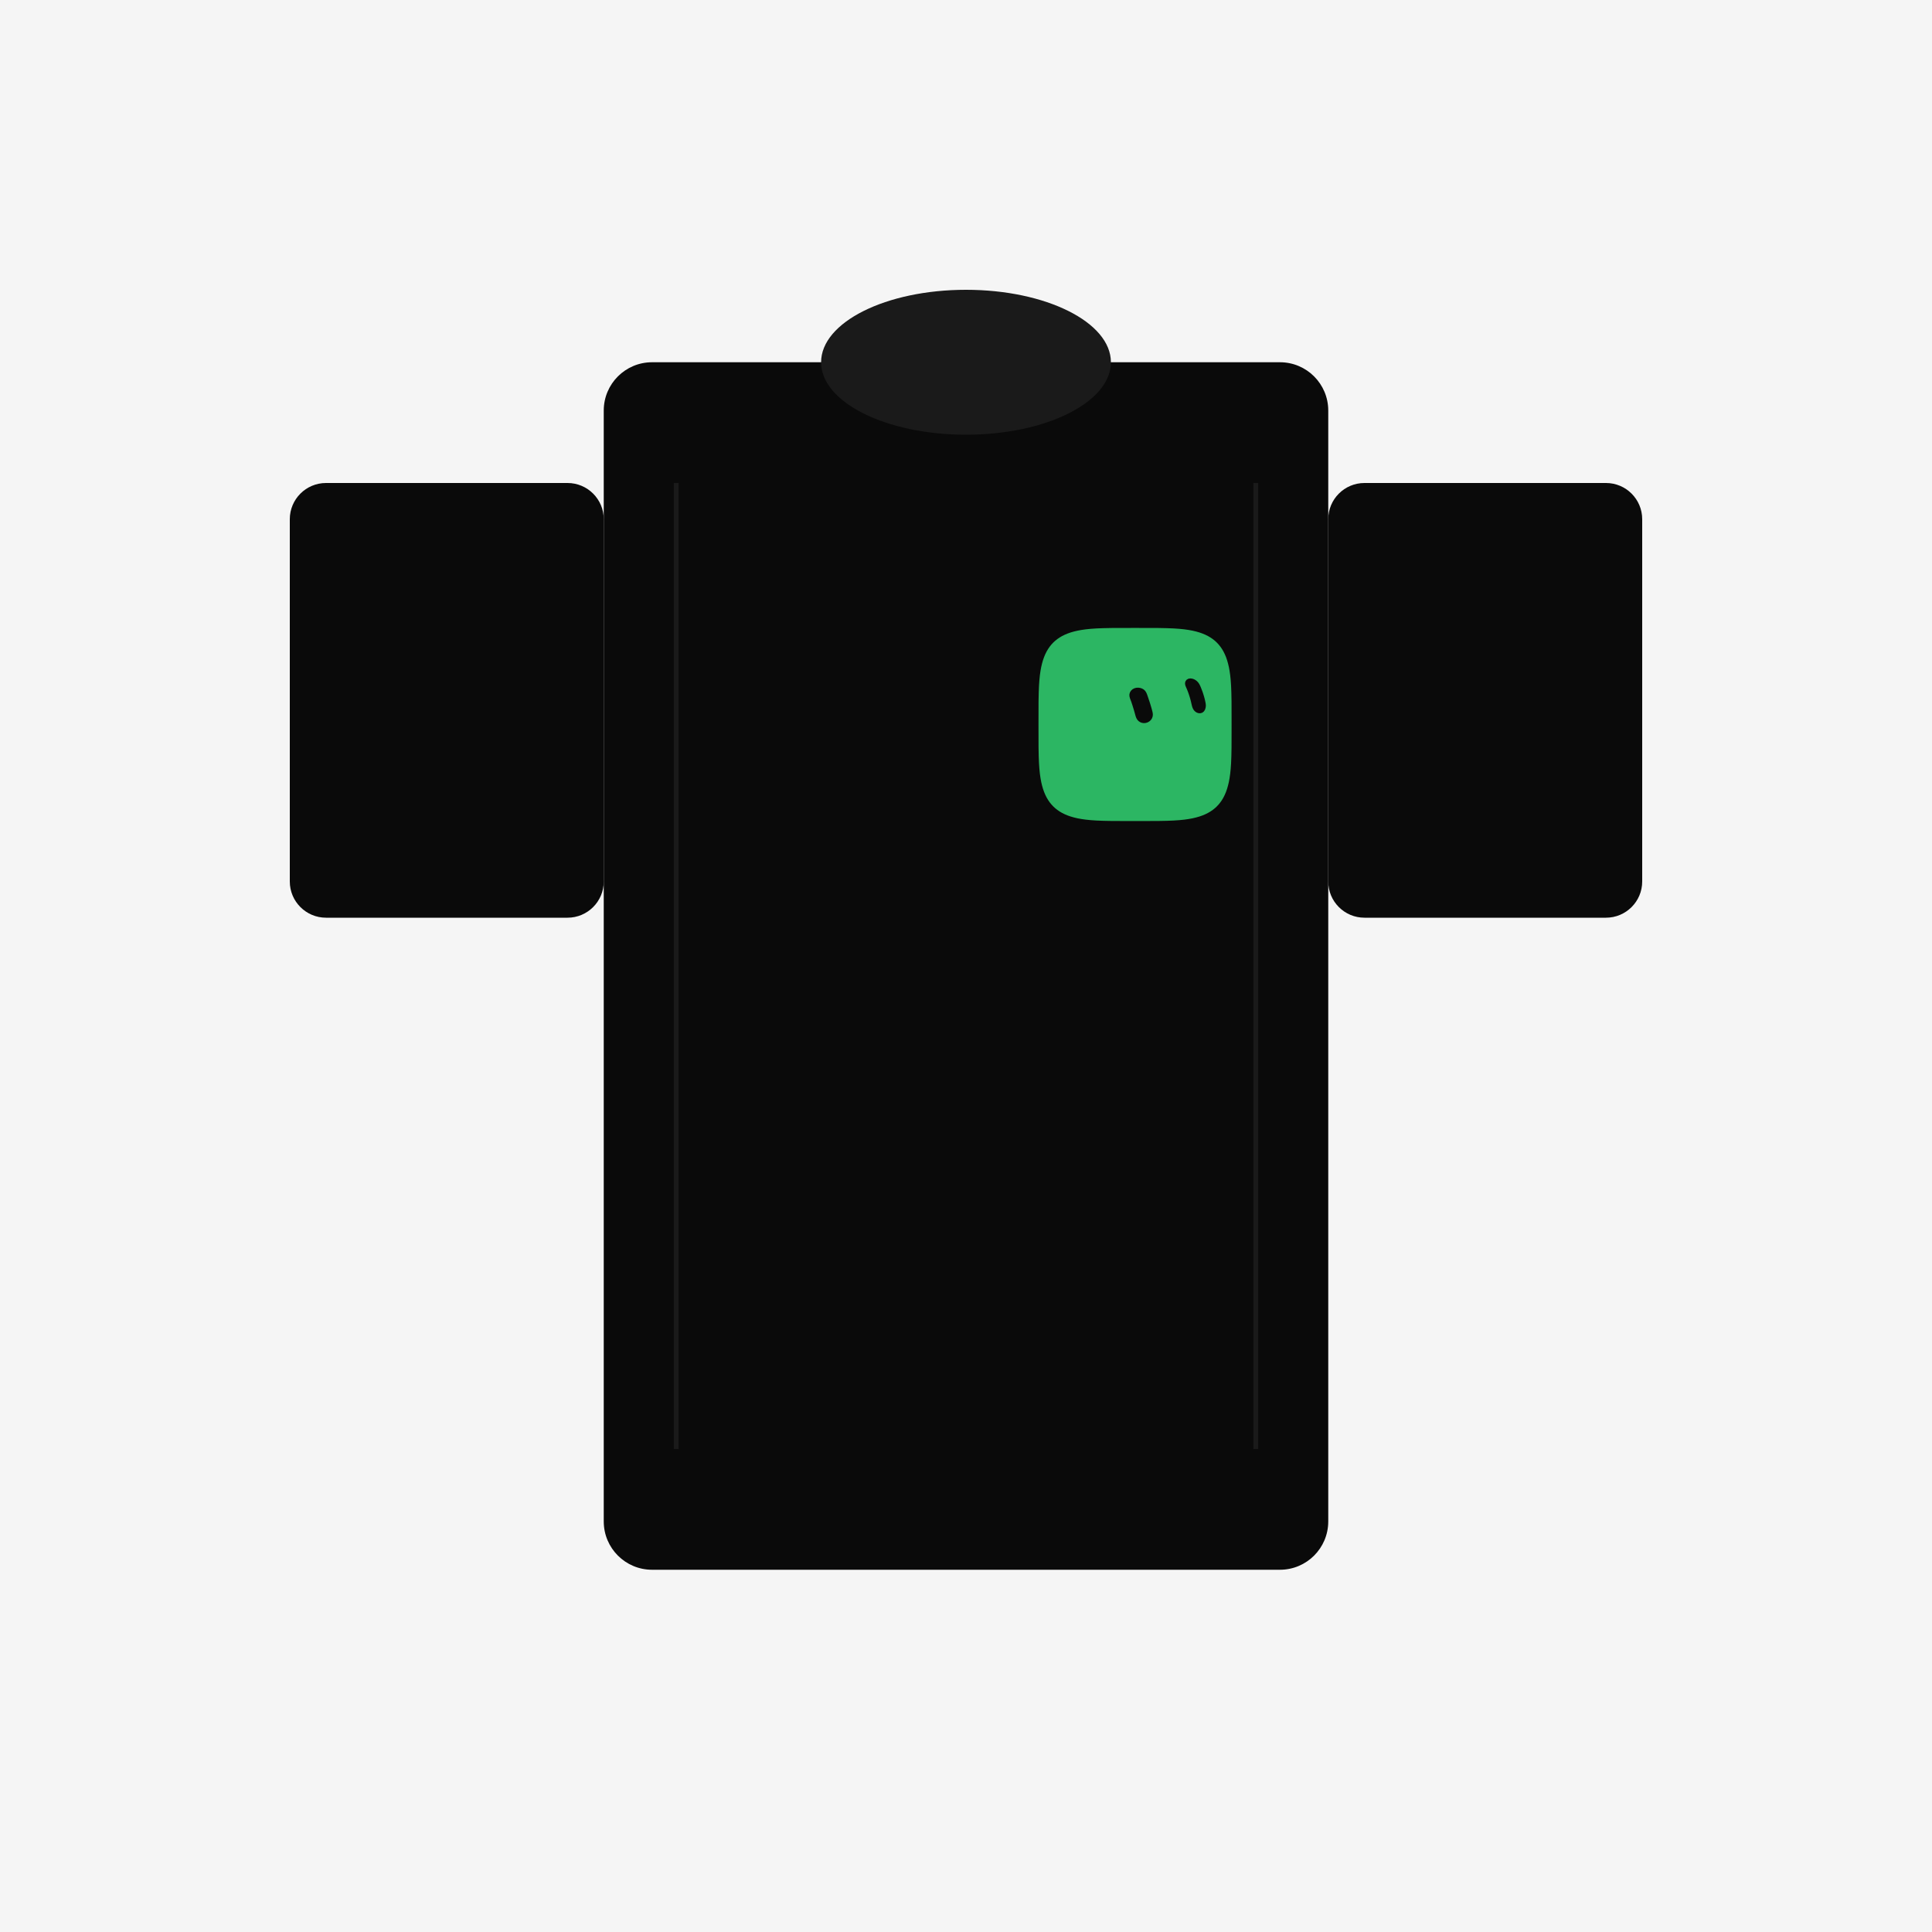
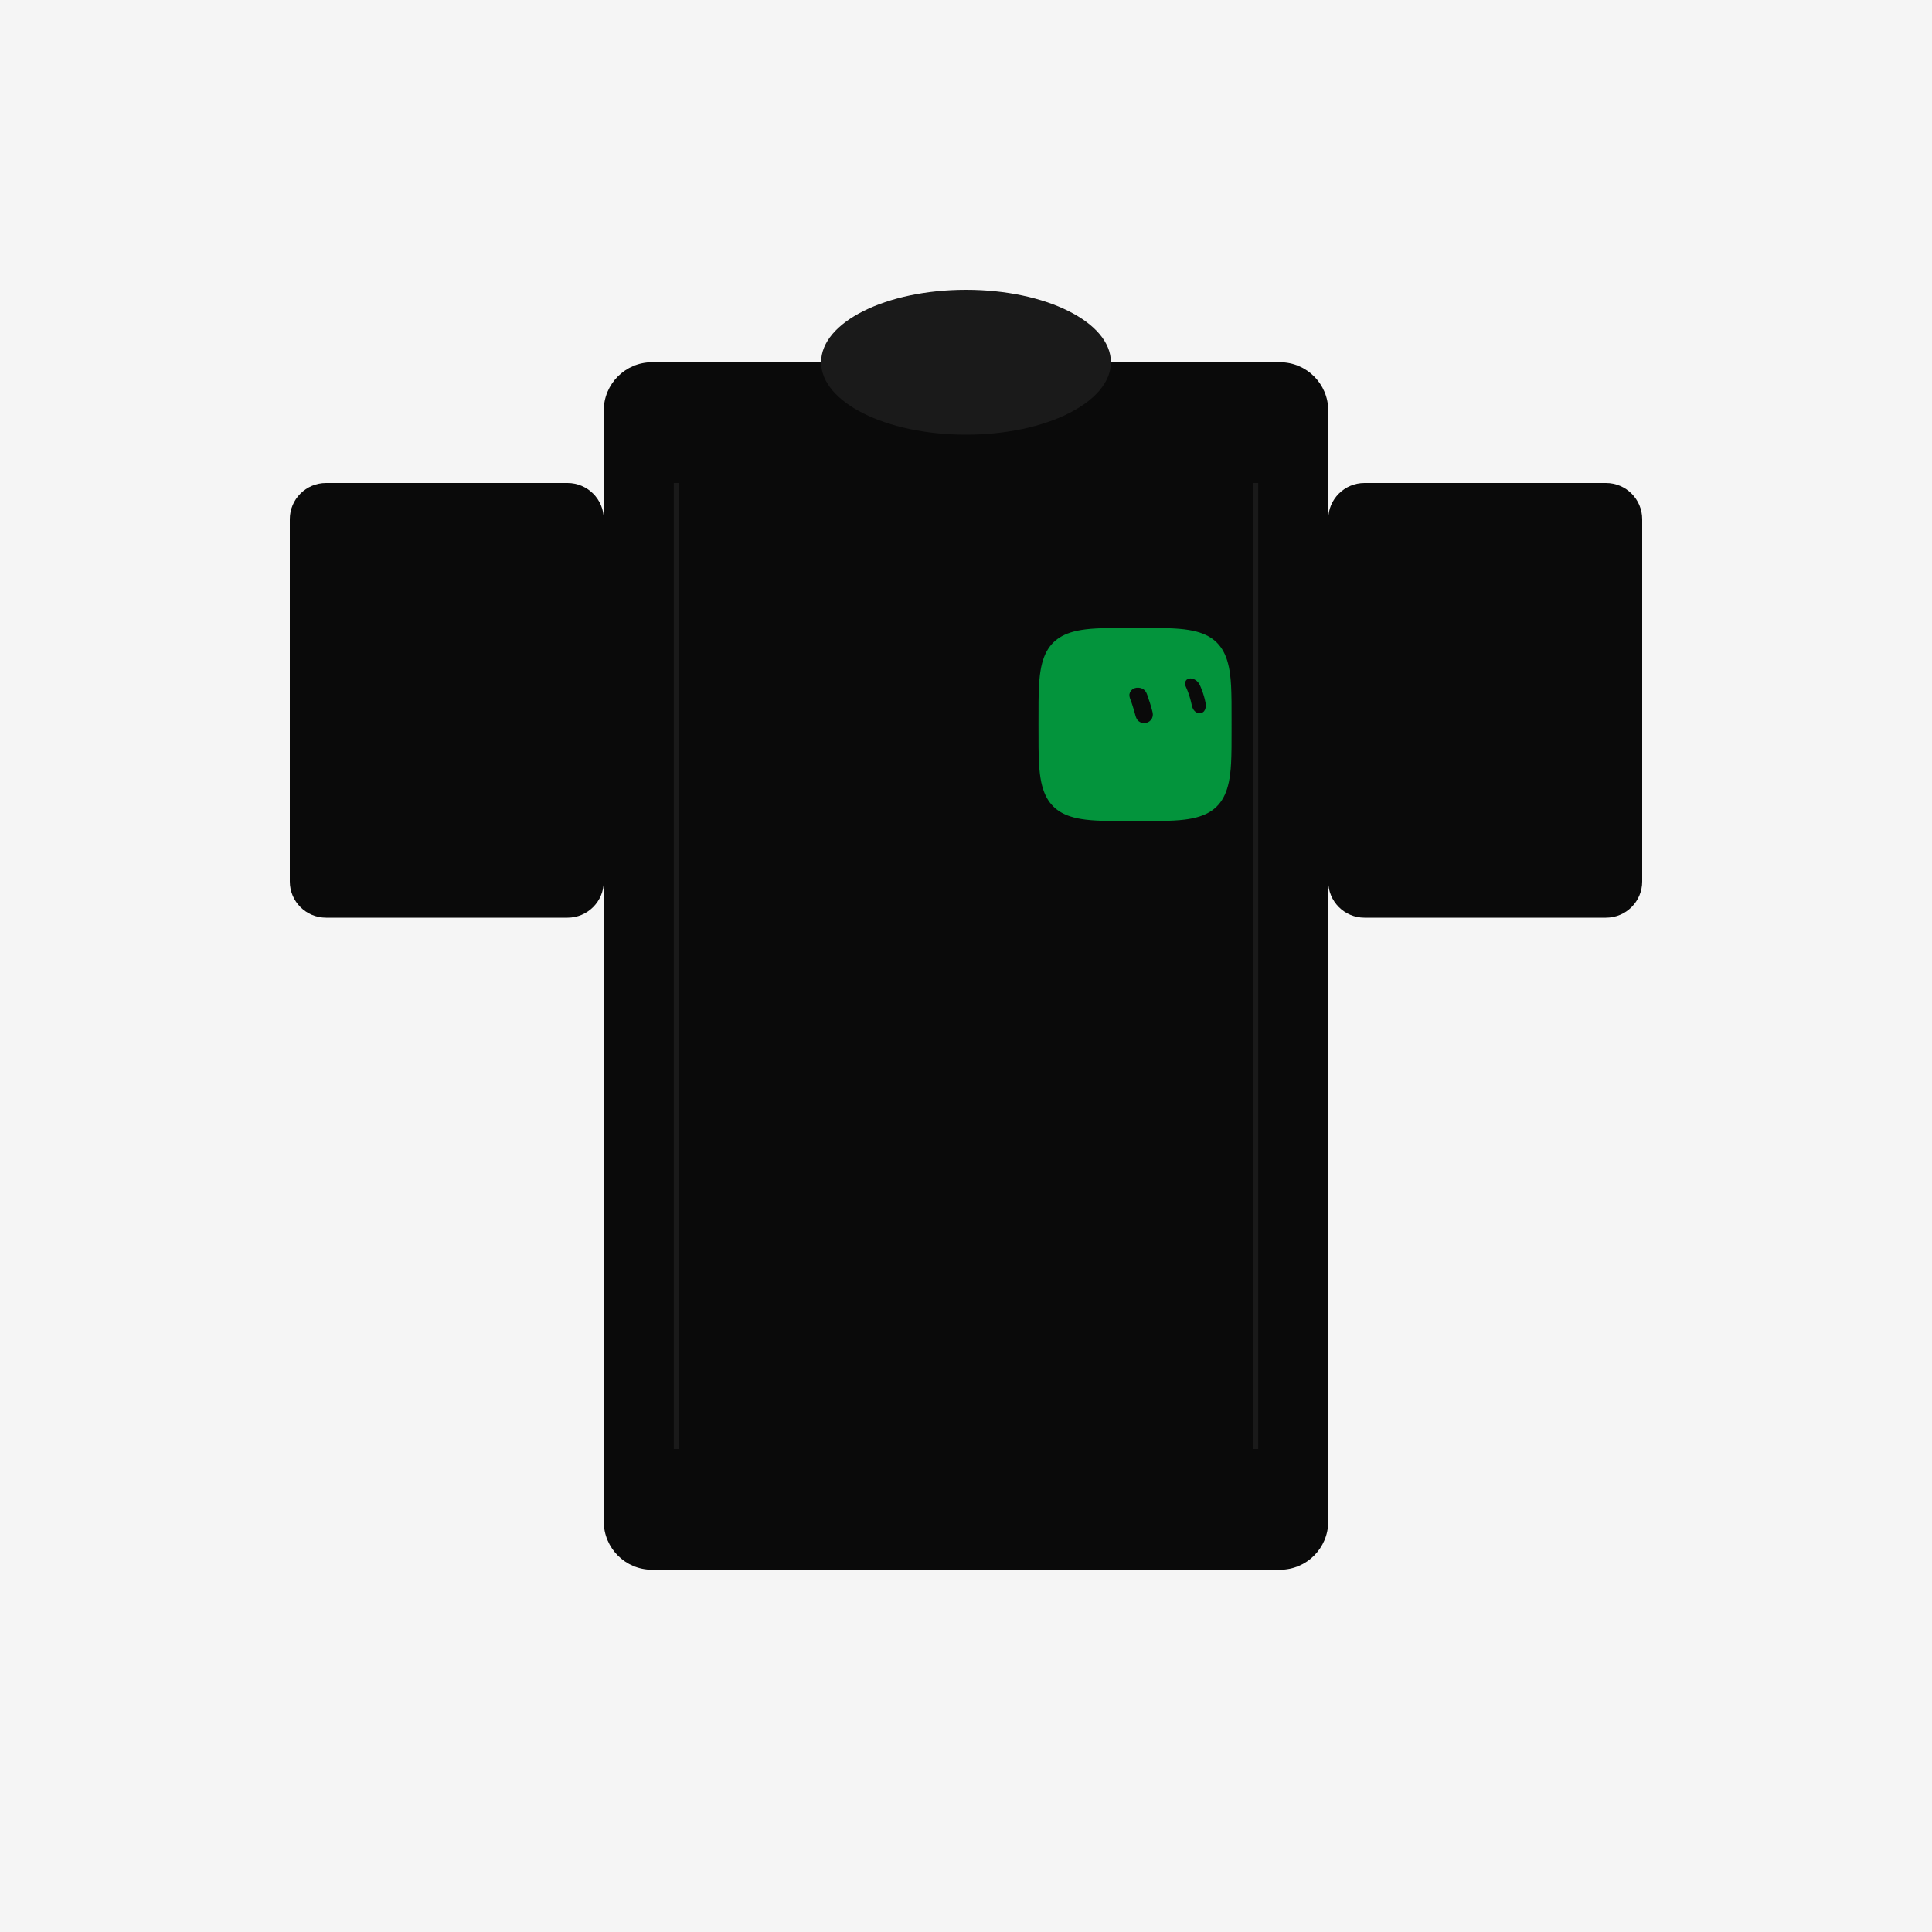
<svg xmlns="http://www.w3.org/2000/svg" width="800" height="800" viewBox="0 0 800 800">
  <defs>
    <style>
      .flatlay-background { fill: #F5F5F5; }
      .tee { fill: #0A0A0A; }
    </style>
  </defs>
  <rect width="800" height="800" class="flatlay-background" />
  <g class="tee">
    <rect x="250" y="150" width="300" height="500" rx="20" fill="#0A0A0A" />
    <ellipse cx="400" cy="150" rx="60" ry="30" fill="#1A1A1A" />
    <rect x="120" y="200" width="130" height="180" rx="15" fill="#0A0A0A" />
    <rect x="550" y="200" width="130" height="180" rx="15" fill="#0A0A0A" />
    <line x1="280" y1="200" x2="280" y2="600" stroke="#1A1A1A" stroke-width="2" />
    <line x1="520" y1="200" x2="520" y2="600" stroke="#1A1A1A" stroke-width="2" />
  </g>
  <g transform="translate(430, 260) scale(0.35)">
    <g class="grok-bot-mark" data-official-id="squircle" data-picker-shape="rounded-square">
-       <path class="grok-bot-mark__compound" fill="#2CB663" fill-rule="evenodd" d="M228.49 114.27C228.49 123.33 228.47 135.16 228.43 141.46C228.38 147.76 228.32 148.96 228.22 152.06C228.14 155.17 228.03 157.62 227.9 160.07C227.76 162.51 227.62 164.66 227.44 166.73C227.26 168.8 227.07 170.68 226.85 172.5C226.63 174.33 226.39 176.01 226.12 177.65C225.85 179.28 225.57 180.82 225.27 182.31C224.96 183.8 224.62 185.2 224.26 186.56C223.91 187.93 223.54 189.23 223.13 190.49C222.73 191.74 222.31 192.94 221.86 194.11C221.41 195.27 220.93 196.39 220.44 197.48C219.95 198.56 219.43 199.59 218.88 200.61C218.34 201.61 217.76 202.58 217.18 203.52C216.58 204.46 215.96 205.36 215.31 206.23C214.67 207.11 213.99 207.95 213.29 208.76C212.6 209.57 211.87 210.35 211.11 211.11C210.35 211.87 209.57 212.6 208.76 213.29C207.95 213.99 207.11 214.67 206.23 215.31C205.36 215.96 204.46 216.58 203.52 217.18C202.58 217.76 201.61 218.34 200.61 218.88C199.59 219.43 198.56 219.95 197.48 220.44C196.39 220.93 195.27 221.41 194.11 221.86C192.94 222.31 191.74 222.73 190.49 223.13C189.23 223.54 187.93 223.91 186.56 224.26C185.2 224.62 183.8 224.96 182.31 225.27C180.82 225.57 179.28 225.85 177.65 226.12C176.01 226.39 174.33 226.63 172.5 226.85C170.68 227.07 168.8 227.26 166.73 227.44C164.66 227.62 162.51 227.76 160.07 227.9C157.62 228.03 155.17 228.14 152.06 228.22C148.96 228.32 147.76 228.38 141.46 228.43C135.16 228.47 123.33 228.49 114.27 228.49C105.21 228.49 93.39 228.47 87.08 228.43C80.78 228.38 79.58 228.32 76.48 228.22C73.38 228.14 70.92 228.03 68.48 227.9C66.03 227.76 63.9 227.62 61.81 227.44C59.74 227.26 57.87 227.07 56.04 226.85C54.21 226.63 52.53 226.39 50.89 226.12C49.26 225.85 47.72 225.57 46.24 225.27C44.75 224.96 43.34 224.62 41.98 224.26C40.61 223.91 39.31 223.54 38.06 223.13C36.8 222.73 35.6 222.31 34.43 221.86C33.27 221.41 32.15 220.93 31.07 220.44C29.98 219.95 28.95 219.43 27.93 218.88C26.93 218.34 25.96 217.76 25.02 217.18C24.08 216.58 23.18 215.96 22.31 215.31C21.43 214.67 20.59 213.99 19.78 213.29C18.97 212.6 18.19 211.87 17.43 211.11C16.67 210.35 15.95 209.57 15.25 208.76C14.55 207.95 13.87 207.11 13.23 206.23C12.58 205.36 11.96 204.46 11.37 203.52C10.78 202.58 10.2 201.61 9.66 200.61C9.11 199.59 8.6 198.56 8.1 197.48C7.61 196.39 7.13 195.27 6.69 194.11C6.24 192.94 5.81 191.74 5.41 190.49C5.01 189.23 4.63 187.93 4.28 186.56C3.93 185.2 3.59 183.8 3.28 182.31C2.98 180.82 2.69 179.28 2.42 177.65C2.15 176.01 1.92 174.33 1.69 172.5C1.47 170.68 1.28 168.8 1.1 166.73C0.93 164.66 0.78 162.51 0.64 160.07C0.51 157.62 0.4 155.17 0.32 152.06C0.22 148.96 0.16 147.76 0.11 141.46C0.07 135.16 0.05 123.33 0.05 114.27C0.05 105.21 0.07 93.39 0.11 87.08C0.16 80.78 0.22 79.58 0.32 76.48C0.4 73.38 0.51 70.92 0.64 68.48C0.78 66.03 0.93 63.9 1.1 61.81C1.28 59.74 1.47 57.87 1.69 56.04C1.92 54.21 2.15 52.53 2.42 50.89C2.69 49.26 2.98 47.72 3.28 46.24C3.59 44.75 3.93 43.34 4.28 41.98C4.63 40.61 5.01 39.31 5.41 38.06C5.81 36.8 6.24 35.6 6.69 34.43C7.13 33.27 7.61 32.15 8.1 31.07C8.6 29.98 9.11 28.95 9.66 27.93C10.2 26.93 10.78 25.96 11.37 25.02C11.96 24.08 12.58 23.18 13.23 22.31C13.87 21.43 14.55 20.59 15.25 19.78C15.95 18.97 16.67 18.19 17.43 17.43C18.19 16.67 18.97 15.95 19.78 15.25C20.59 14.55 21.43 13.87 22.31 13.23C23.18 12.58 24.08 11.96 25.02 11.37C25.96 10.78 26.93 10.2 27.93 9.66C28.95 9.11 29.98 8.6 31.07 8.1C32.15 7.61 33.27 7.13 34.43 6.69C35.6 6.24 36.8 5.81 38.06 5.41C39.31 5.01 40.61 4.63 41.98 4.28C43.34 3.93 44.75 3.59 46.24 3.28C47.72 2.98 49.26 2.69 50.89 2.42C52.53 2.15 54.21 1.92 56.04 1.69C57.87 1.47 59.74 1.28 61.81 1.1C63.9 0.93 66.03 0.78 68.48 0.64C70.92 0.51 73.38 0.4 76.48 0.32C79.58 0.22 80.78 0.16 87.08 0.11C93.39 0.07 105.21 0.05 114.27 0.05C123.33 0.05 135.16 0.07 141.46 0.11C147.76 0.16 148.96 0.22 152.06 0.32C155.17 0.4 157.62 0.51 160.07 0.64C162.51 0.78 164.66 0.93 166.73 1.1C168.8 1.28 170.68 1.47 172.5 1.69C174.33 1.92 176.01 2.15 177.65 2.42C179.28 2.69 180.82 2.98 182.31 3.28C183.8 3.59 185.2 3.93 186.56 4.28C187.93 4.63 189.23 5.01 190.49 5.41C191.74 5.81 192.94 6.24 194.11 6.69C195.27 7.13 196.39 7.61 197.48 8.1C198.56 8.6 199.59 9.11 200.61 9.66C201.61 10.2 202.58 10.78 203.52 11.37C204.46 11.96 205.36 12.58 206.23 13.23C207.11 13.87 207.95 14.55 208.76 15.25C209.57 15.95 210.35 16.67 211.11 17.43C211.87 18.19 212.6 18.97 213.29 19.78C213.99 20.59 214.67 21.43 215.31 22.31C215.96 23.18 216.58 24.08 217.18 25.02C217.76 25.96 218.34 26.93 218.88 27.93C219.43 28.95 219.95 29.98 220.44 31.07C220.93 32.15 221.41 33.27 221.86 34.43C222.31 35.6 222.73 36.8 223.13 38.06C223.54 39.31 223.91 40.61 224.26 41.98C224.62 43.34 224.96 44.75 225.27 46.24C225.57 47.72 225.85 49.26 226.12 50.89C226.39 52.53 226.63 54.21 226.85 56.04C227.07 57.87 227.26 59.74 227.44 61.81C227.62 63.9 227.76 66.03 227.9 68.48C228.03 70.92 228.14 73.38 228.22 76.48C228.32 79.58 228.38 80.78 228.43 87.08C228.47 93.39 228.49 105.21 228.49 114.27Z M118.17 70.73L120.45 71.04L122.59 71.76L124.55 72.87L126.18 74.38L127.42 76.24L128.34 78.29L129.10 80.42L129.83 82.57L130.55 84.72L131.27 86.86L131.97 89.02L132.64 91.19L133.29 93.36L133.91 95.55L134.50 97.74L135.05 99.95L135.36 102.23L135.16 104.55L134.41 106.80L133.11 108.84L131.36 110.51L129.28 111.73L127.01 112.45L124.68 112.65L122.41 112.33L120.31 111.51L118.45 110.26L116.93 108.62L115.81 106.69L115.01 104.57L114.39 102.39L113.80 100.19L113.17 98.01L112.52 95.84L111.85 93.66L111.17 91.51L110.47 89.35L109.75 87.20L108.94 85.09L108.17 82.96L107.64 80.75L107.63 78.44L108.31 76.16L109.61 74.14L111.41 72.51L113.54 71.41L115.84 70.83Z M179.77 59.76L182.04 60.05L184.10 60.75L185.92 61.77L187.55 63.03L188.95 64.50L190.10 66.16L191.07 67.95L191.90 69.82L192.67 71.74L193.41 73.66L194.13 75.60L194.80 77.56L195.42 79.55L196.02 81.54L196.56 83.57L197.06 85.61L197.50 87.67L197.90 89.77L198.06 91.94L197.82 94.21L197.15 96.51L195.85 98.72L193.75 100.38L191.30 101.01L189.00 100.81L186.99 100.03L185.30 98.85L183.91 97.38L182.84 95.66L182.05 93.76L181.48 91.76L181.00 89.71L180.53 87.64L180.02 85.60L179.48 83.58L178.89 81.58L178.26 79.60L177.60 77.62L176.90 75.68L176.15 73.76L175.36 71.86L174.53 69.98L173.78 68.06L173.41 65.97L173.71 63.70L175.05 61.53L177.32 60.14Z" />
+       <path class="grok-bot-mark__compound" fill="#03943C" fill-rule="evenodd" d="M228.49 114.27C228.49 123.33 228.47 135.16 228.43 141.46C228.38 147.76 228.32 148.96 228.22 152.06C228.14 155.17 228.03 157.62 227.9 160.07C227.76 162.51 227.62 164.66 227.44 166.73C227.26 168.8 227.07 170.68 226.85 172.5C226.63 174.33 226.39 176.01 226.12 177.65C225.85 179.28 225.57 180.82 225.27 182.31C224.96 183.8 224.62 185.2 224.26 186.56C223.91 187.93 223.54 189.23 223.13 190.49C222.73 191.74 222.31 192.94 221.86 194.11C221.41 195.27 220.93 196.39 220.44 197.48C219.95 198.56 219.43 199.59 218.88 200.61C218.34 201.61 217.76 202.58 217.18 203.52C216.58 204.46 215.96 205.36 215.31 206.23C214.67 207.11 213.99 207.95 213.29 208.76C212.6 209.57 211.87 210.35 211.11 211.11C210.35 211.87 209.57 212.6 208.76 213.29C207.95 213.99 207.11 214.67 206.23 215.31C205.36 215.96 204.46 216.58 203.52 217.18C202.58 217.76 201.61 218.34 200.61 218.88C199.59 219.43 198.56 219.95 197.48 220.44C196.39 220.93 195.27 221.41 194.11 221.86C192.94 222.31 191.74 222.73 190.49 223.13C189.23 223.54 187.93 223.91 186.56 224.26C185.2 224.62 183.8 224.96 182.31 225.27C180.82 225.57 179.28 225.85 177.65 226.12C176.01 226.39 174.33 226.63 172.5 226.85C170.68 227.07 168.8 227.26 166.73 227.44C164.66 227.62 162.51 227.76 160.07 227.9C157.62 228.03 155.17 228.14 152.06 228.22C148.96 228.32 147.76 228.38 141.46 228.43C135.16 228.47 123.33 228.49 114.27 228.49C105.21 228.49 93.39 228.47 87.08 228.43C80.78 228.38 79.58 228.32 76.48 228.22C73.38 228.14 70.92 228.03 68.48 227.9C66.03 227.76 63.9 227.62 61.81 227.44C59.74 227.26 57.87 227.07 56.04 226.85C54.21 226.63 52.53 226.39 50.89 226.12C49.26 225.85 47.72 225.57 46.24 225.27C44.75 224.96 43.34 224.62 41.98 224.26C40.61 223.91 39.31 223.54 38.06 223.13C36.8 222.73 35.6 222.31 34.43 221.86C33.27 221.41 32.15 220.93 31.07 220.44C29.98 219.95 28.95 219.43 27.93 218.88C26.93 218.34 25.96 217.76 25.02 217.18C24.08 216.58 23.18 215.96 22.31 215.31C21.43 214.67 20.59 213.99 19.78 213.29C18.97 212.6 18.19 211.87 17.43 211.11C16.67 210.35 15.95 209.57 15.25 208.76C14.55 207.95 13.87 207.11 13.23 206.23C12.58 205.36 11.96 204.46 11.37 203.52C10.78 202.58 10.2 201.61 9.66 200.61C9.11 199.59 8.6 198.56 8.1 197.48C7.61 196.39 7.13 195.27 6.69 194.11C6.24 192.94 5.81 191.74 5.41 190.49C5.01 189.23 4.63 187.93 4.28 186.56C3.93 185.2 3.59 183.8 3.28 182.31C2.98 180.82 2.69 179.28 2.42 177.65C2.15 176.01 1.92 174.33 1.69 172.5C1.47 170.68 1.28 168.8 1.1 166.73C0.93 164.66 0.78 162.51 0.64 160.07C0.51 157.62 0.4 155.17 0.32 152.06C0.22 148.96 0.16 147.76 0.11 141.46C0.07 135.16 0.05 123.33 0.05 114.27C0.05 105.21 0.07 93.39 0.11 87.08C0.16 80.78 0.22 79.58 0.32 76.48C0.4 73.38 0.51 70.92 0.64 68.48C0.78 66.03 0.93 63.9 1.1 61.81C1.28 59.74 1.47 57.87 1.69 56.04C1.92 54.21 2.15 52.53 2.42 50.89C2.69 49.26 2.98 47.72 3.28 46.24C3.59 44.75 3.93 43.34 4.28 41.98C4.63 40.61 5.01 39.31 5.41 38.06C5.81 36.8 6.24 35.6 6.69 34.43C7.13 33.27 7.61 32.15 8.1 31.07C8.6 29.98 9.11 28.95 9.66 27.93C10.2 26.93 10.78 25.96 11.37 25.02C11.96 24.08 12.58 23.18 13.23 22.31C13.87 21.43 14.55 20.59 15.25 19.78C15.95 18.97 16.67 18.19 17.43 17.43C18.19 16.67 18.97 15.95 19.78 15.25C20.59 14.55 21.43 13.87 22.31 13.23C23.18 12.58 24.08 11.96 25.02 11.37C25.96 10.78 26.93 10.2 27.93 9.66C28.95 9.11 29.98 8.6 31.07 8.1C32.15 7.61 33.27 7.13 34.43 6.69C35.6 6.24 36.8 5.81 38.06 5.41C39.31 5.01 40.61 4.63 41.98 4.28C43.34 3.93 44.75 3.59 46.24 3.28C47.72 2.98 49.26 2.69 50.89 2.42C52.53 2.15 54.21 1.92 56.04 1.69C57.87 1.47 59.74 1.28 61.81 1.1C63.9 0.93 66.03 0.78 68.48 0.64C70.92 0.51 73.38 0.4 76.48 0.32C79.58 0.22 80.78 0.16 87.08 0.11C93.39 0.07 105.21 0.05 114.27 0.05C123.33 0.05 135.16 0.07 141.46 0.11C147.76 0.16 148.96 0.22 152.06 0.32C155.17 0.4 157.62 0.51 160.07 0.64C162.51 0.78 164.66 0.93 166.73 1.1C168.8 1.28 170.68 1.47 172.5 1.69C174.33 1.92 176.01 2.15 177.65 2.42C179.28 2.69 180.82 2.98 182.31 3.28C183.8 3.59 185.2 3.93 186.56 4.28C187.93 4.63 189.23 5.01 190.49 5.41C191.74 5.81 192.94 6.24 194.11 6.69C195.27 7.13 196.39 7.61 197.48 8.1C198.56 8.6 199.59 9.11 200.61 9.66C201.61 10.2 202.58 10.78 203.52 11.37C204.46 11.96 205.36 12.58 206.23 13.23C207.11 13.87 207.95 14.55 208.76 15.25C209.57 15.95 210.35 16.67 211.11 17.43C211.87 18.19 212.6 18.97 213.29 19.78C213.99 20.59 214.67 21.43 215.31 22.31C215.96 23.18 216.58 24.08 217.18 25.02C217.76 25.96 218.34 26.93 218.88 27.93C219.43 28.95 219.95 29.98 220.44 31.07C220.93 32.15 221.41 33.27 221.86 34.43C222.31 35.6 222.73 36.8 223.13 38.06C223.54 39.31 223.91 40.61 224.26 41.98C224.62 43.34 224.96 44.75 225.27 46.24C225.57 47.72 225.85 49.26 226.12 50.89C226.39 52.53 226.63 54.21 226.85 56.04C227.07 57.87 227.26 59.74 227.44 61.81C227.62 63.9 227.76 66.03 227.9 68.48C228.03 70.92 228.14 73.38 228.22 76.48C228.32 79.58 228.38 80.78 228.43 87.08C228.47 93.39 228.49 105.21 228.49 114.27Z M118.17 70.73L120.45 71.04L122.59 71.76L124.55 72.87L126.18 74.38L127.42 76.24L128.34 78.29L129.10 80.42L129.83 82.57L130.55 84.72L131.27 86.86L131.97 89.02L132.64 91.19L133.29 93.36L133.91 95.55L134.50 97.74L135.05 99.95L135.36 102.23L135.16 104.55L134.41 106.80L133.11 108.84L131.36 110.51L129.28 111.73L127.01 112.45L124.68 112.65L122.41 112.33L120.31 111.51L118.45 110.26L116.93 108.62L115.81 106.69L115.01 104.57L114.39 102.39L113.80 100.19L113.17 98.01L112.52 95.84L111.85 93.66L111.17 91.51L110.47 89.35L109.75 87.20L108.94 85.09L108.17 82.96L107.64 80.75L107.63 78.44L108.31 76.16L109.61 74.14L111.41 72.51L113.54 71.41L115.84 70.83Z M179.77 59.76L182.04 60.05L184.10 60.75L185.92 61.77L187.55 63.03L188.95 64.50L190.10 66.16L191.07 67.95L191.90 69.82L192.67 71.74L193.41 73.66L194.13 75.60L194.80 77.56L195.42 79.55L196.02 81.54L196.56 83.57L197.06 85.61L197.50 87.67L197.90 89.77L198.06 91.94L197.82 94.21L197.15 96.51L195.85 98.72L193.75 100.38L191.30 101.01L189.00 100.81L186.99 100.03L185.30 98.85L183.91 97.38L182.84 95.66L182.05 93.76L181.48 91.76L181.00 89.71L180.53 87.64L180.02 85.60L179.48 83.58L178.89 81.58L178.26 79.60L177.60 77.62L176.90 75.68L176.15 73.76L175.36 71.86L174.53 69.98L173.78 68.06L173.41 65.97L173.71 63.70L175.05 61.53L177.32 60.14Z" />
    </g>
  </g>
</svg>
